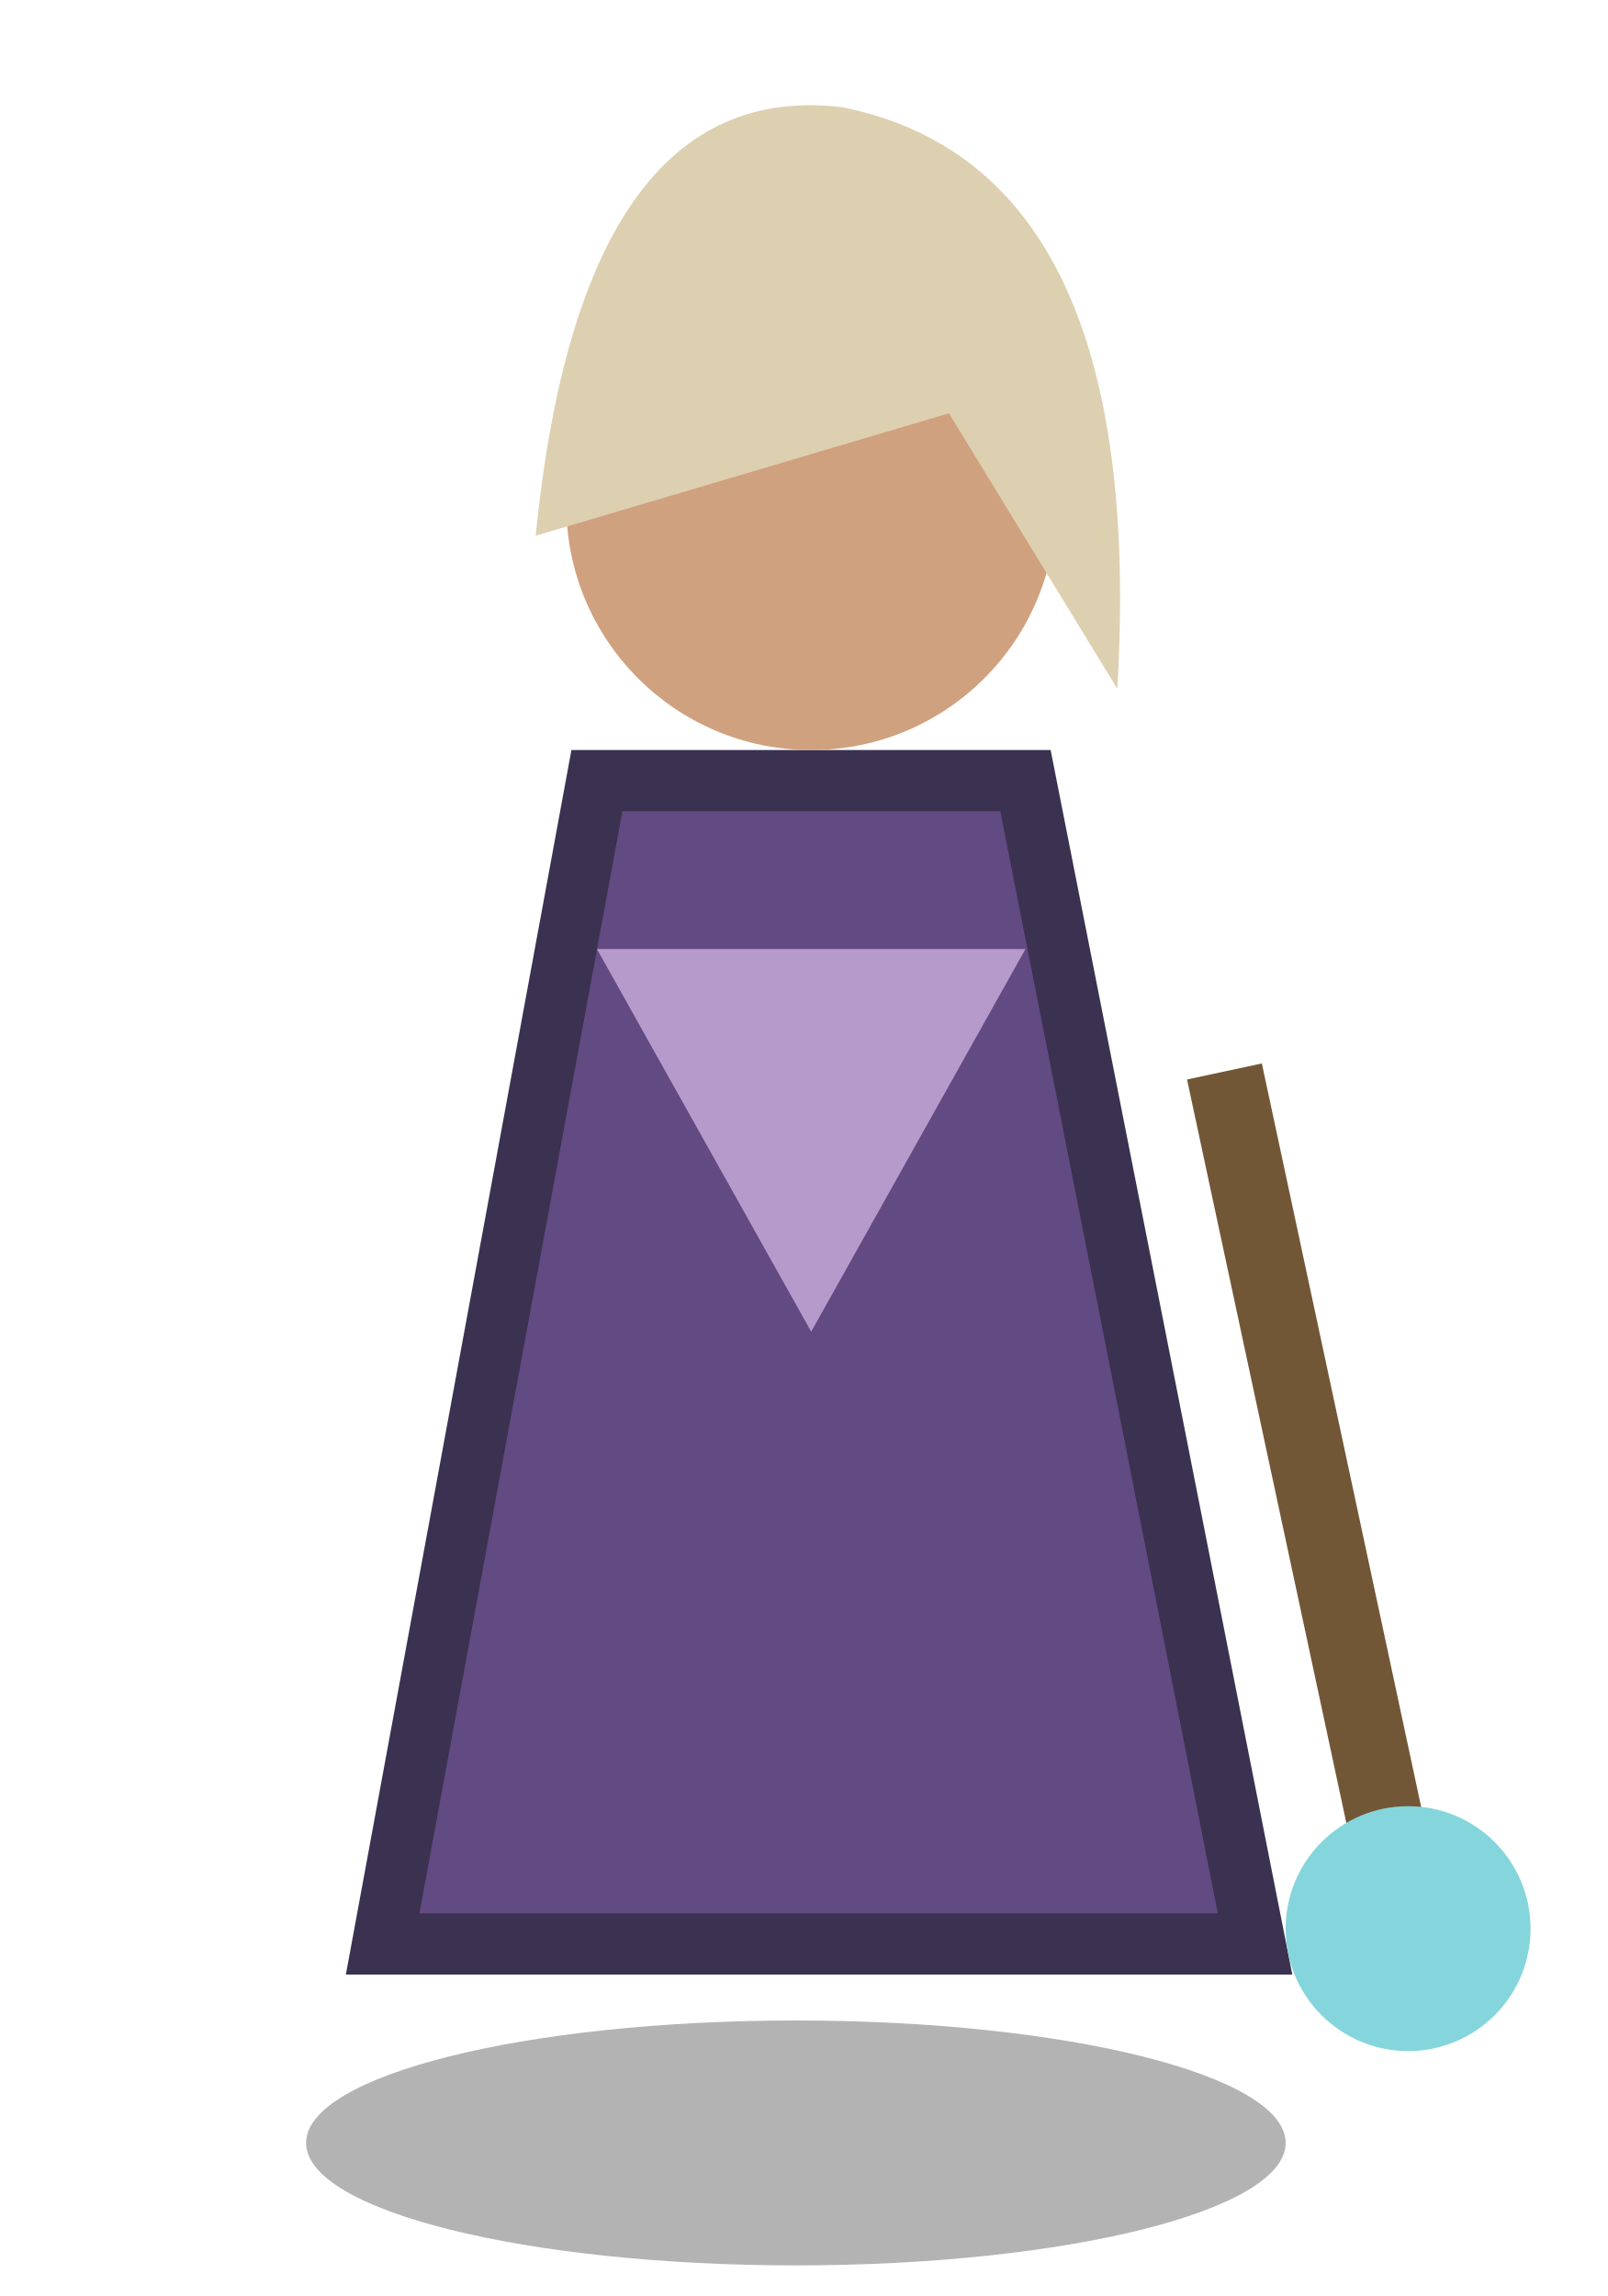
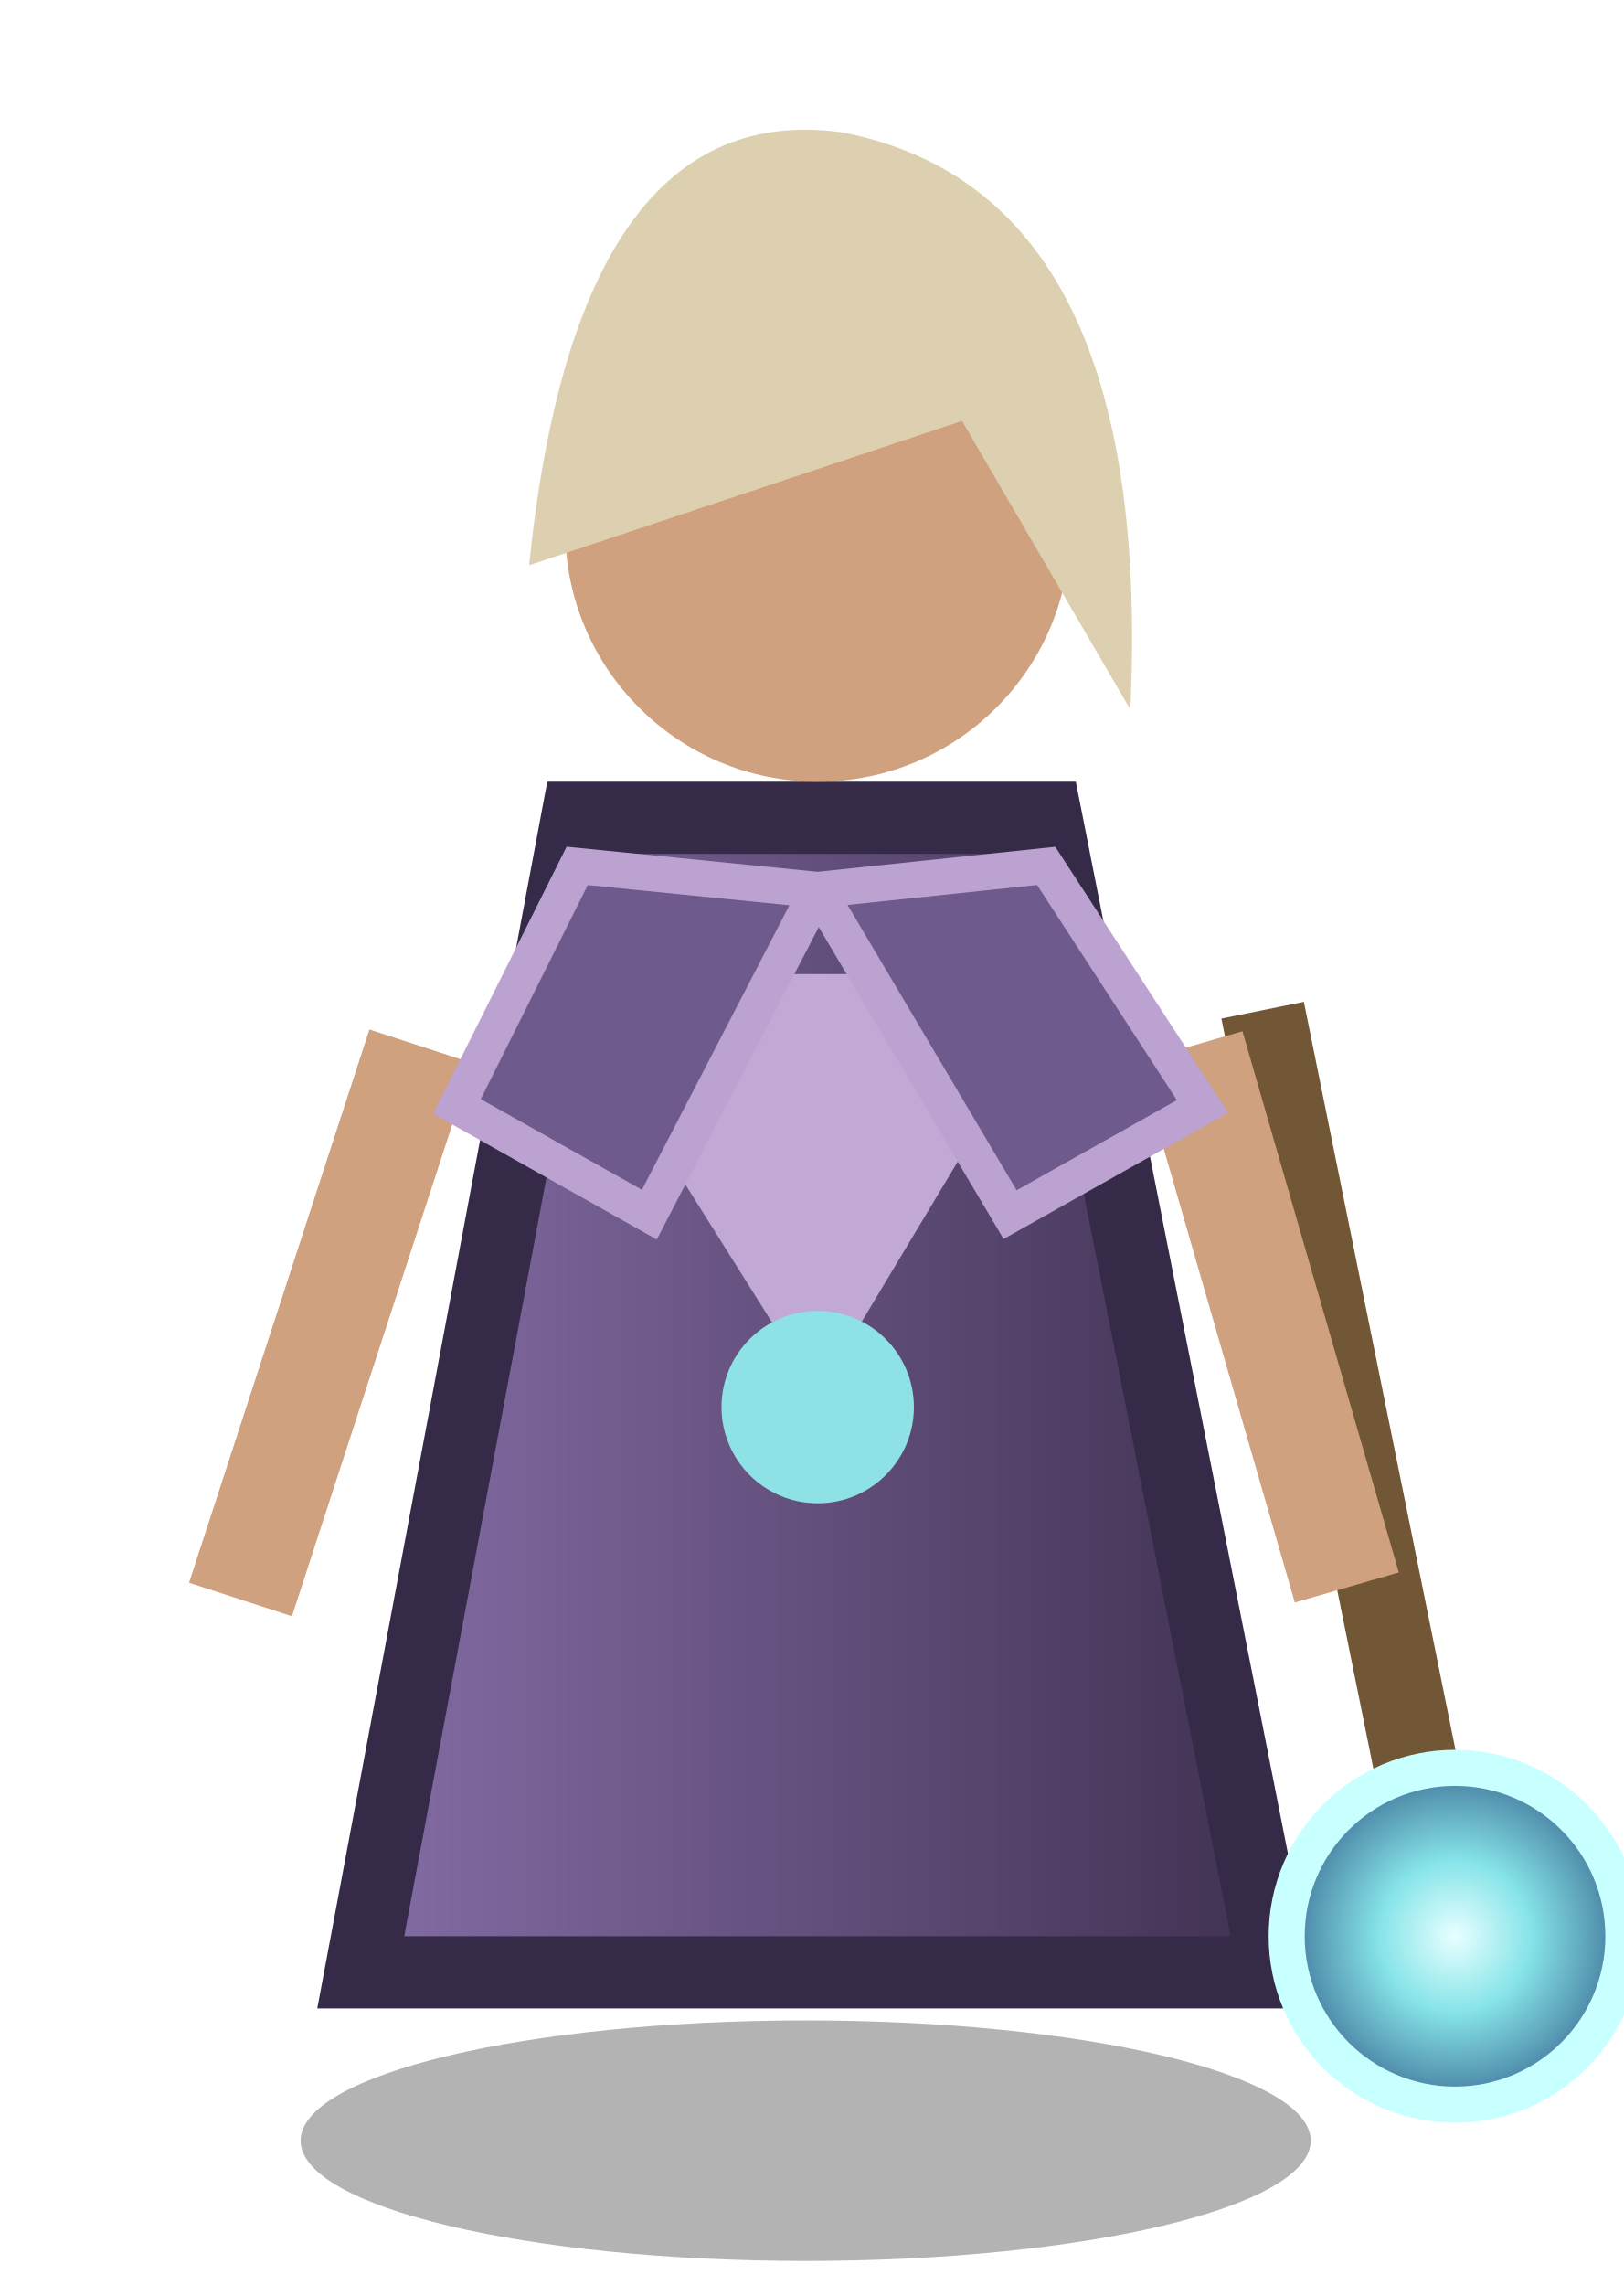
- <svg xmlns="http://www.w3.org/2000/svg" width="105" height="150">
-   <ellipse cx="52" cy="140" rx="32" ry="8" fill="#000" opacity=".3" />
-   <path d="M25 127 39 51h28l15 76z" fill="#624a82" stroke="#3b3150" stroke-width="4" />
-   <path d="M39 62h28l-14 25z" fill="#b69acb" />
-   <circle cx="53" cy="33" r="16" fill="#d0a17f" />
-   <path d="M35 35Q38 5 55 7q20 4 18 38L62 27 35 35" fill="#ddd0b1" />
-   <path d="M80 70 92 126" stroke="#725737" stroke-width="5" />
-   <circle cx="92" cy="126" r="8" fill="#85d6dc" />
+ <svg xmlns="http://www.w3.org/2000/svg" width="135" height="190">
+   <defs>
+     <linearGradient id="p">
+       <stop stop-color="#846ca5" />
+       <stop offset="1" stop-color="#403252" />
+     </linearGradient>
+     <radialGradient id="g">
+       <stop stop-color="#e8ffff" />
+       <stop offset=".45" stop-color="#86e4e8" />
+       <stop offset="1" stop-color="#447a9e" />
+     </radialGradient>
+   </defs>
+   <ellipse cx="67" cy="178" rx="42" ry="10" fill="#000" opacity=".3" />
+   <path d="M30 164 48 68h39l19 96z" fill="url(#p)" stroke="#352a47" stroke-width="6" />
+   <path d="M46 81h43l-21 35z" fill="#c2a9d5" />
+   <circle cx="68" cy="44" r="21" fill="#d0a17f" />
+   <path d="M44 47Q48 8 70 11q26 5 24 48L80 35 44 47" fill="#ddd0b1" />
+   <path d="M105 84 120 158" stroke="#725737" stroke-width="7" />
+   <circle cx="121" cy="161" r="14" fill="url(#g)" stroke="#c8ffff" stroke-width="3" />
+   <path d="M35 87 20 133m79-46 13 45" stroke="#d0a17f" stroke-width="9" />
+   <path d="M48 72 38 92l16 9 14-27zm39 0 13 20-16 9-16-27z" fill="#6f5a8e" stroke="#bca2d0" stroke-width="3" />
+   <circle cx="68" cy="117" r="8" fill="#8ee1e5" />
</svg>
